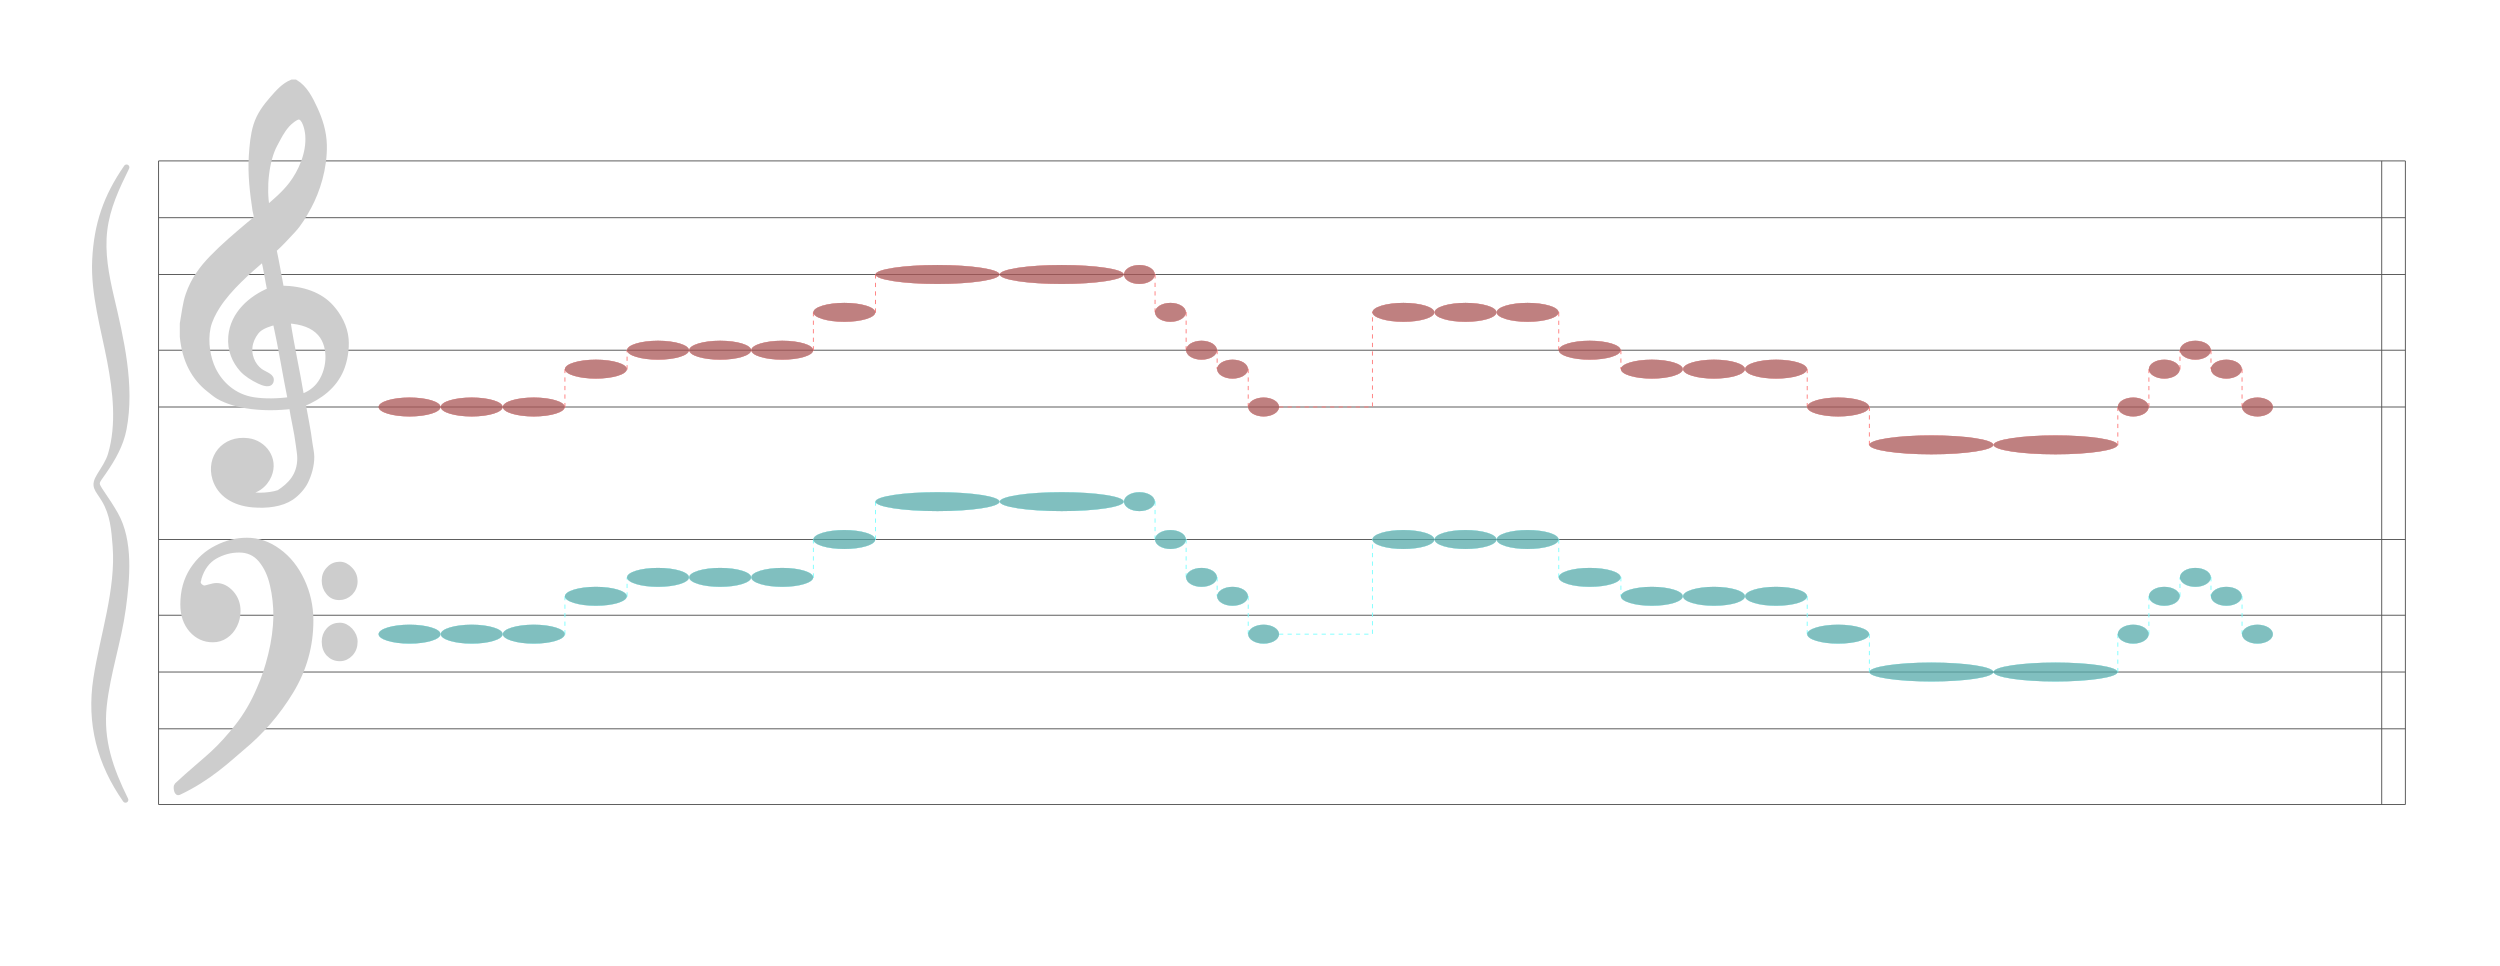
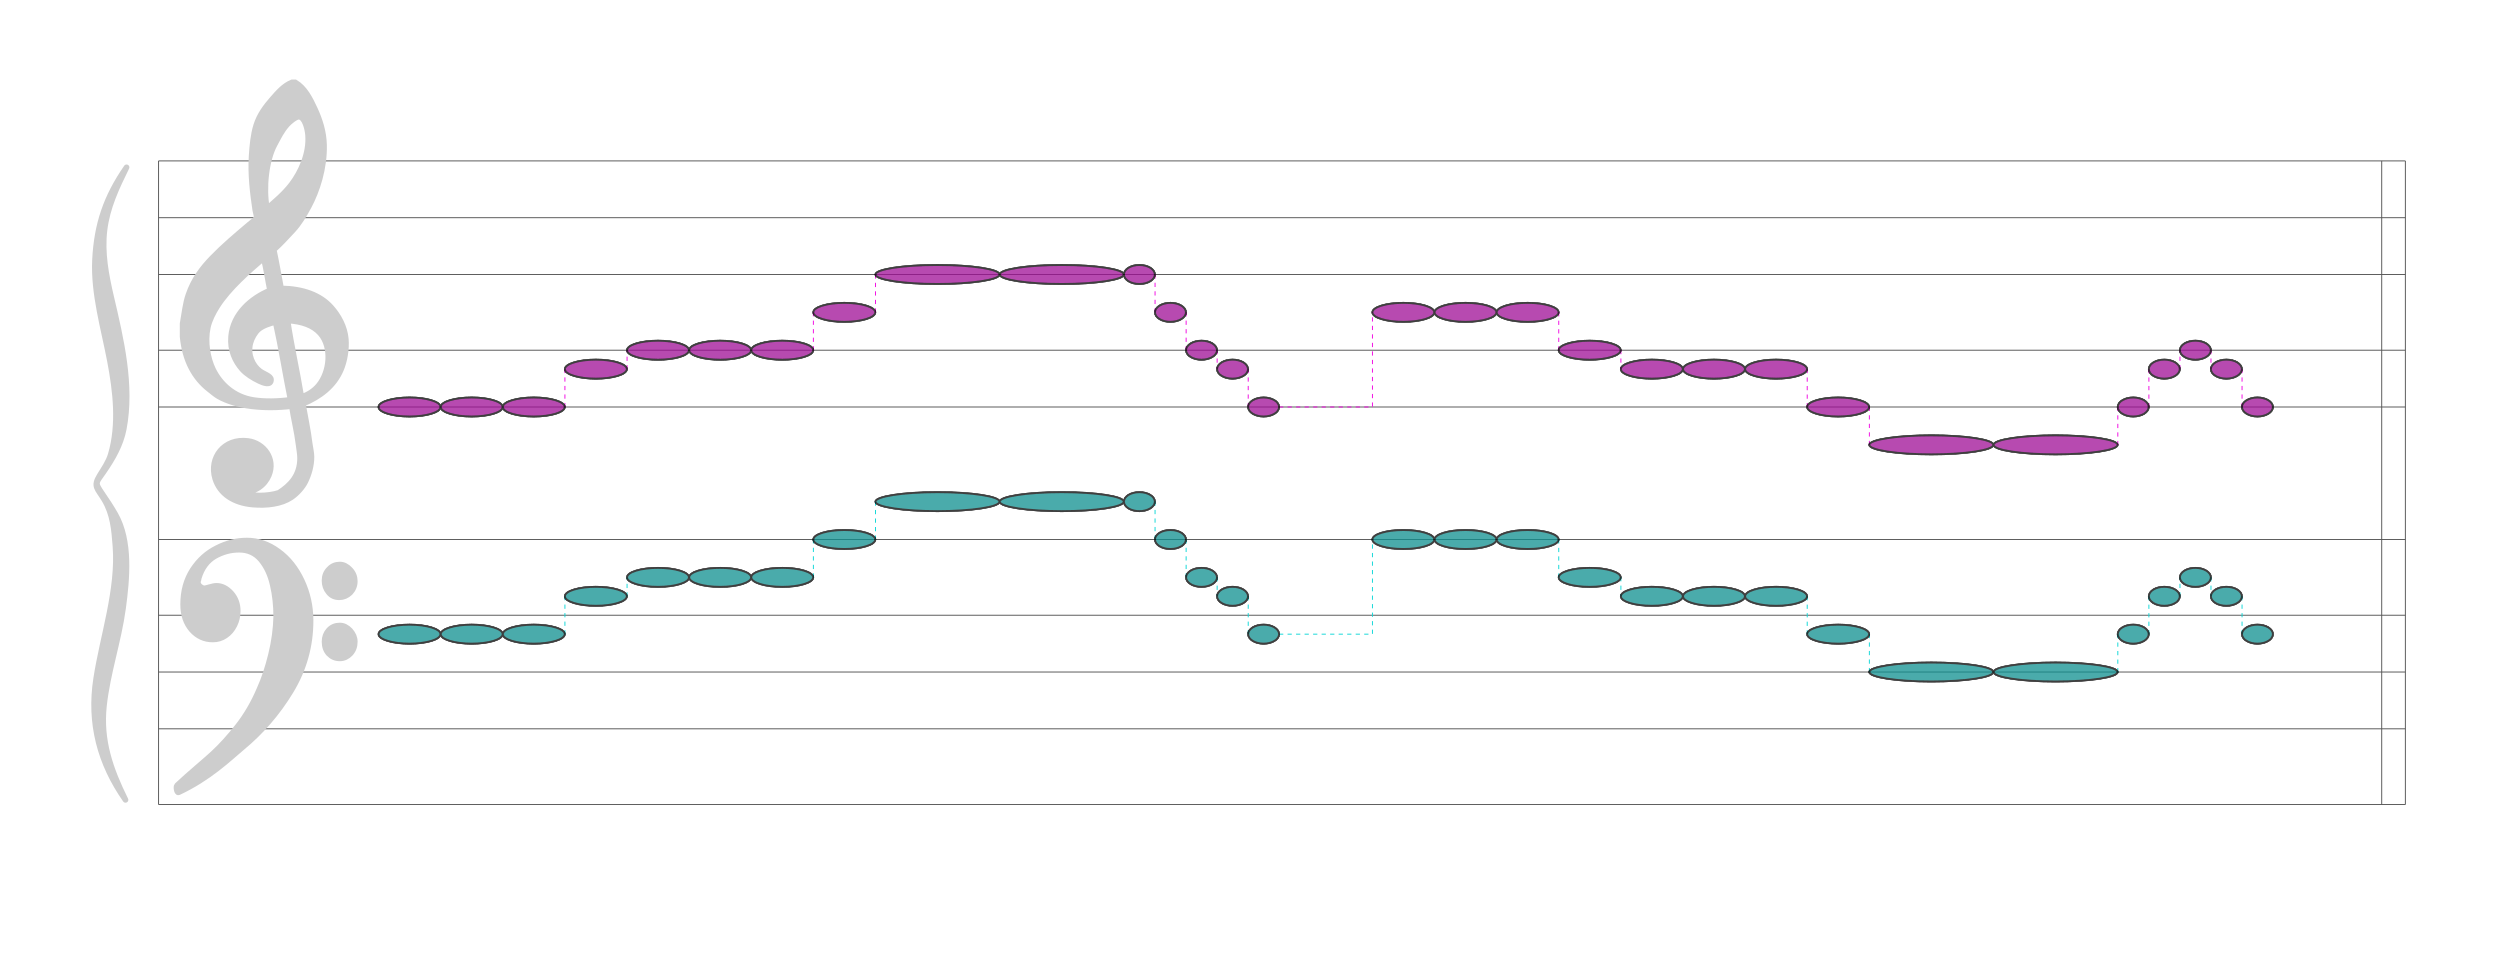
<svg xmlns="http://www.w3.org/2000/svg" version="1.1" viewPort="0 40 28.59 41" viewBox="-200 -50 1320.64 510" width="1320.64" height="510">
  <filter id="constantOpacity">
    <feComponentTransfer>
      <feFuncA type="table" tableValues="0 .5 .5" />
    </feComponentTransfer>
  </filter>
  <g transform="scale(35, -10) translate(0, -81)">
    <g class="staff-lines" stroke-width="0.5" stroke="#555555">
      <path vector-effect="non-scaling-stroke" d="M-3.321 64.5 L30.59 64.5" />
      <path vector-effect="non-scaling-stroke" d="M-3.321 67.5 L30.59 67.5" />
      <path vector-effect="non-scaling-stroke" d="M-3.321 71.5 L30.59 71.5" />
      <path vector-effect="non-scaling-stroke" d="M-3.321 74.5 L30.59 74.5" />
      <path vector-effect="non-scaling-stroke" d="M-3.321 77.5 L30.59 77.5" />
      <path vector-effect="non-scaling-stroke" d="M-3.321 43.5 L30.59 43.5" />
      <path vector-effect="non-scaling-stroke" d="M-3.321 47.5 L30.59 47.5" />
      <path vector-effect="non-scaling-stroke" d="M-3.321 50.5 L30.59 50.5" />
      <path vector-effect="non-scaling-stroke" d="M-3.321 53.5 L30.59 53.5" />
      <path vector-effect="non-scaling-stroke" d="M-3.321 57.5 L30.59 57.5" />
      <path vector-effect="non-scaling-stroke" d="M30.233,43.5 L30.233,77.5" />
      <path vector-effect="non-scaling-stroke" d="M30.59,43.5 L30.59,77.5" />
      <path vector-effect="non-scaling-stroke" d="M-3.321,43.5 L-3.321,77.5 z" />
    </g>
    <g transform="scale(0.714286, 1)">
      <g vector-effect="non-scaling-stroke" class="treble-clef" stroke="#cdcdcd" stroke-width="3" fill="#cdcdcd" transform="translate(-17.25, 5.15) scale(0.06, 0.07)">
        <path vector-effect="non-scaling-stroke" d="M250.026,1080.111c-2.375-5.813-4.501-12.037-5.616-19.656c-1.07-7.32-1.387-15.609-1.62-23.113    c-0.426-13.713,0.409-28.548,1.296-41.038c0.132-1.861,0.517-3.882,0.432-5.183c-0.118-1.794-1.622-3.834-2.484-5.401    c-4.551-8.266-9.023-16.291-13.176-25.488c-3.56-7.883-6.46-16.235-8.316-27.648c-1.087-6.682-1.406-14.26-2.053-21.816   c0-3.313,0-6.623,0-9.936c0.817-17.854,4.099-30.916,9.396-39.743c1.084-1.808,2.228-3.951,3.24-5.186    c6.218-7.579,16.081-9.873,25.812-7.343c0.598-8.887,1.858-19.53,2.376-28.944c0.193-3.49,0.54-7.194,0.54-10.368    c-0.003-13.193-3.44-20.603-7.452-26.135c-3.645-2.613-9.925-3.099-13.176,0.43c4.904-0.174,8.174,5.425,9.612,12.744    c2.427,12.351-1.738,24.386-7.344,25.918c-8.458,2.316-13.738-12.691-11.556-28.295c1.622-11.598,6.603-18.42,13.176-19.655    c5.073-0.956,10.149,0.426,13.608,5.399c1.988,2.858,4.009,7.685,4.968,11.879c1.246,5.448,2.18,12.212,2.16,18.792    c-0.01,3.246-0.453,6.761-0.648,10.152c-0.614,10.689-1.579,19.729-2.376,29.812c6.095,5.437,10.941,13.432,13.392,25.704    c1.302,6.52,2.035,15.517,1.727,23.111c-0.375,9.302-2.565,17.712-5.183,23.975c-3.863,9.248-9.852,13.985-17.604,14.257    c-0.849,9.749-1.633,19.633-2.593,29.159c2.376,4.619,4.55,9.643,6.805,14.906c2.185,5.095,3.892,11.286,5.508,17.712    c2.98,11.855,5.576,29.004,5.4,46.44c-0.102,10.157-1.538,19.319-3.24,27.215c-1.691,7.847-3.557,15.81-6.912,20.089    c-0.36,0-0.72,0-1.08,0C254.113,1090.306,252.068,1085.104,250.026,1080.111z M248.19,997.6    c-1.362,15.429-0.295,36.475,2.7,48.384c1.367,5.441,2.426,10.329,4.428,15.122c0.854,2.04,3.006,5.909,4.104,5.83    c2.104-0.153,3.064-9.245,3.24-13.824c0.542-14.092-2.623-28.387-5.832-37.366C254.247,1008.515,250.911,1002.572,248.19,997.6z     M249.27,935.823c-6.565-5.809-13.02-17.569-13.716-34.776c-0.425-10.517,1.463-18.693,3.888-24.624    c1.422-3.478,3.789-6.692,6.156-9.072c1.287-1.293,4.09-3.666,3.996,1.296c-0.048,2.584-2.504,4.06-3.888,6.263    c-2.557,4.079-4.489,12.399-3.348,21.385c0.481,3.784,1.636,7.983,2.808,10.153c1.458,2.697,3.725,4.34,6.048,5.615    c1.987-19.137,3.451-39.323,5.292-58.753c-4.493-1.347-9.224-1.49-13.068-0.213c-6.922,2.298-11.753,12.045-14.256,23.111    c-1.838,8.128-2.944,20.546-1.837,31.752c0.529,5.353,1.939,11.271,3.348,15.984c4.113,13.751,11.055,26.606,16.308,36.289    C247.971,952.523,248.466,943.862,249.27,935.823z M260.286,855.473c-1.479,19.361-3.545,38.701-4.86,57.671    c5.07-0.638,9.023-3.541,11.556-9.718c4.25-10.369,3.378-29.217-0.648-39.53C264.924,860.283,262.694,856.868,260.286,855.473z" />
      </g>
      <g class="bass-clef" fill="#cdcdcd" stroke="#cdcdcd" transform="scale(1.02, 1) translate(-0.25, 0.25)" stroke-width="3">
        <g transform="matrix(0.1835537,0,0,0.1830159,-98.29797,-1128.841)">
          <path vector-effect="non-scaling-stroke" d="M514.308,6407.837c3.419,4.086,5.655,9.64,7.124,12.803     c2.204,4.648,4.046,10.097,5.538,16.384c1.492,6.287,2.238,13.068,2.238,20.385c0,4.115-0.338,7.925-0.991,11.507     c-0.653,3.543-1.527,6.4-2.647,8.459c-1.108,2.095-2.297,3.125-3.545,3.125c-1.142,0-2.262-0.687-3.369-2.135     c-1.119-1.41-2.029-3.505-2.752-6.325c-0.711-2.819-1.073-6.135-1.073-9.982c0-3.011,0.326-5.411,0.968-7.317     c0.653-1.867,1.446-2.78,2.379-2.78c0.513,0,0.991,0.342,1.422,1.104c0.431,0.724,0.769,1.753,1.014,3.011     c0.245,1.257,0.373,2.628,0.373,4.077c0,2.019-0.245,3.733-0.735,5.144c-0.501,1.41-1.049,2.132-1.667,2.132     c-0.21,0-0.466-0.152-0.781-0.38c-0.303-0.229-0.501-0.342-0.571-0.342c-0.14,0-0.292,0.152-0.466,0.495     c-0.175,0.342-0.268,0.799-0.292,1.41c0.07,0.495,0.117,0.838,0.117,1.104c0.338,2.896,0.944,4.953,1.796,6.249     c0.863,1.258,1.784,1.905,2.763,1.905c1.014,0,1.83-0.953,2.46-2.858c0.63-1.943,1.073-4.344,1.329-7.277     c0.268-2.896,0.396-5.981,0.396-9.22c-0.035-3.468-0.221-7.125-0.583-10.897c-0.361-3.81-0.804-7.163-1.317-10.059     c-0.653-3.925-1.458-7.468-2.414-10.593c-0.956-3.124-1.889-5.752-2.775-7.849c-0.886-2.133-2.731-5.973-4.104-9.297     C514,6409.468,514.126,6407.62,514.308,6407.837z" />
          <path vector-effect="non-scaling-stroke" d="M531.259,6465.557c0.313-0.979,0.705-1.415,1.189-1.415     c0.457,0,0.862,0.436,1.228,1.306c0.339,0.908,0.522,2.032,0.522,3.339c0,1.233-0.17,2.358-0.522,3.302     c-0.353,0.979-0.745,1.488-1.163,1.488c-0.483,0-0.888-0.436-1.215-1.343c-0.34-0.871-0.509-1.958-0.509-3.266     C530.789,6467.626,530.945,6466.5,531.259,6465.557z" />
          <path vector-effect="non-scaling-stroke" d="M531.272,6447.847c0.327-0.871,0.732-1.342,1.241-1.342     c0.457,0,0.849,0.471,1.189,1.378c0.327,0.908,0.497,2.033,0.497,3.447c0,1.162-0.183,2.214-0.522,3.193     c-0.366,0.98-0.745,1.452-1.163,1.452c-0.509,0-0.914-0.436-1.241-1.343c-0.313-0.87-0.483-1.996-0.483-3.301     C530.789,6449.879,530.958,6448.717,531.272,6447.847z" />
        </g>
      </g>
    </g>
    <g transform="scale(0.714286, 1)">
      <g class="brace" transform="rotate(0.2) translate(30.5,-324) scale(1,-1) scale(.0175)">
        <path vector-effect="non-scaling-stroke" stroke="#cdcdcd" fill="#cdcdcd" stroke-width="3" stroke-linejoin="round" d="M-2031.812-22924.453    c-24.919,88.91-36.494,171.418-39.024,279.09c-2.379,101.156,9.877,207.264,16.991,305.533    c6.605,91.162,10.955,191.51-0.048,282.248c-2.757,22.732-8.614,43.227-13.597,63.254c-8.261,33.207-2.886,38.68,5.136,72.111    c10.485,43.689,11.808,90.887,13.172,140.795c3.604,132-16.215,270.613-24.675,400.074    c-8.818,134.883,3.651,255.861,34.113,366.164c-17.906-92.289-29.886-179.082-25.068-283.635    c4.572-99.275,18.379-195.207,24.078-294.23c5.11-88.826,9.914-203.154-8.344-284.342c-4.91-21.82-10.217-42.227-15.835-62.98    c-9.146-33.812-7.235-31.322,2.353-65.664c11.021-39.504,20.774-80.965,24.589-128.662c10.5-131.361-2.347-271.072-13.816-398.416    c-5.957-66.148-10.878-134.006-7.34-202.238C-2055.575-22803.877-2044.086-22863.117-2031.812-22924.453L-2031.812-22924.453z" />
      </g>
    </g>
-     <g style="stroke-width:1; stroke:none;">
-       <g class="note-lines track-2" fill="none" stroke="hsl(180, 100%, 75%)" stroke-dasharray="2.25" vector-effect="non-scaling-stroke" stroke-width="0.5">
+     <g style="stroke-width:1; stroke:black;">
+       <g class="note-lines track-2" fill="none" stroke="hsl(180, 87%, 45%)" stroke-dasharray="2.25" vector-effect="non-scaling-stroke" stroke-width="0.5">
        <path vector-effect="non-scaling-stroke" d=" M0.934 52.5 L0.938 52.5 L0.938 52.5" />
        <path vector-effect="non-scaling-stroke" d=" M1.871 52.5 L1.875 52.5 L1.875 52.5" />
        <path vector-effect="non-scaling-stroke" d=" M2.809 52.5 L2.812 52.5 L2.812 54.5" />
        <path vector-effect="non-scaling-stroke" d=" M3.746 54.5 L3.75 54.5 L3.75 55.5" />
        <path vector-effect="non-scaling-stroke" d=" M4.684 55.5 L4.688 55.5 L4.688 55.5" />
        <path vector-effect="non-scaling-stroke" d=" M5.621 55.5 L5.625 55.5 L5.625 55.5" />
        <path vector-effect="non-scaling-stroke" d=" M6.559 55.5 L6.562 55.5 L6.562 57.5" />
        <path vector-effect="non-scaling-stroke" d=" M7.496 57.5 L7.5 57.5 L7.5 59.5" />
        <path vector-effect="non-scaling-stroke" d=" M9.371 59.5 L9.375 59.5 L9.375 59.5" />
        <path vector-effect="non-scaling-stroke" d=" M11.246 59.5 L11.25 59.5 L11.25 59.5" />
        <path vector-effect="non-scaling-stroke" d=" M11.715 59.5 L11.719 59.5 L11.719 57.5" />
        <path vector-effect="non-scaling-stroke" d=" M12.184 57.5 L12.188 57.5 L12.188 55.5" />
        <path vector-effect="non-scaling-stroke" d=" M12.652 55.5 L12.656 55.5 L12.656 54.5" />
        <path vector-effect="non-scaling-stroke" d=" M13.121 54.5 L13.125 54.5 L13.125 52.5" />
        <path vector-effect="non-scaling-stroke" d=" M13.59 52.5 L15 52.5 L15 57.5" />
        <path vector-effect="non-scaling-stroke" d=" M15.934 57.5 L15.938 57.5 L15.938 57.5" />
        <path vector-effect="non-scaling-stroke" d=" M16.871 57.5 L16.875 57.5 L16.875 57.5" />
        <path vector-effect="non-scaling-stroke" d=" M17.809 57.5 L17.812 57.5 L17.812 55.5" />
        <path vector-effect="non-scaling-stroke" d=" M18.746 55.5 L18.75 55.5 L18.75 54.5" />
        <path vector-effect="non-scaling-stroke" d=" M19.684 54.5 L19.688 54.5 L19.688 54.5" />
        <path vector-effect="non-scaling-stroke" d=" M20.621 54.5 L20.625 54.5 L20.625 54.5" />
        <path vector-effect="non-scaling-stroke" d=" M21.559 54.5 L21.562 54.5 L21.562 52.5" />
        <path vector-effect="non-scaling-stroke" d=" M22.496 52.5 L22.5 52.5 L22.5 50.5" />
        <path vector-effect="non-scaling-stroke" d=" M24.371 50.5 L24.375 50.5 L24.375 50.5" />
        <path vector-effect="non-scaling-stroke" d=" M26.246 50.5 L26.25 50.5 L26.25 52.5" />
        <path vector-effect="non-scaling-stroke" d=" M26.715 52.5 L26.719 52.5 L26.719 54.5" />
        <path vector-effect="non-scaling-stroke" d=" M27.184 54.5 L27.188 54.5 L27.188 55.5" />
        <path vector-effect="non-scaling-stroke" d=" M27.652 55.5 L27.656 55.5 L27.656 54.5" />
        <path vector-effect="non-scaling-stroke" d=" M28.121 54.5 L28.125 54.5 L28.125 52.5" />
      </g>
-       <g class="note-lines track-1" fill="none" stroke="hsl(0, 100%, 75%)" stroke-dasharray="2.25" vector-effect="non-scaling-stroke" stroke-width="0.5">
+       <g class="note-lines track-1" fill="none" stroke="hsl(304, 93%, 49%)" stroke-dasharray="2.25" vector-effect="non-scaling-stroke" stroke-width="0.5">
        <path vector-effect="non-scaling-stroke" d=" M0.934 64.5 L0.938 64.5 L0.938 64.5" />
        <path vector-effect="non-scaling-stroke" d=" M1.871 64.5 L1.875 64.5 L1.875 64.5" />
        <path vector-effect="non-scaling-stroke" d=" M2.809 64.5 L2.812 64.5 L2.812 66.5" />
        <path vector-effect="non-scaling-stroke" d=" M3.746 66.5 L3.75 66.5 L3.75 67.5" />
        <path vector-effect="non-scaling-stroke" d=" M4.684 67.5 L4.688 67.5 L4.688 67.5" />
        <path vector-effect="non-scaling-stroke" d=" M5.621 67.5 L5.625 67.5 L5.625 67.5" />
        <path vector-effect="non-scaling-stroke" d=" M6.559 67.5 L6.562 67.5 L6.562 69.5" />
        <path vector-effect="non-scaling-stroke" d=" M7.496 69.5 L7.5 69.5 L7.5 71.5" />
        <path vector-effect="non-scaling-stroke" d=" M9.371 71.5 L9.375 71.5 L9.375 71.5" />
        <path vector-effect="non-scaling-stroke" d=" M11.246 71.5 L11.25 71.5 L11.25 71.5" />
        <path vector-effect="non-scaling-stroke" d=" M11.715 71.5 L11.719 71.5 L11.719 69.5" />
        <path vector-effect="non-scaling-stroke" d=" M12.184 69.5 L12.188 69.5 L12.188 67.5" />
        <path vector-effect="non-scaling-stroke" d=" M12.652 67.5 L12.656 67.5 L12.656 66.5" />
        <path vector-effect="non-scaling-stroke" d=" M13.121 66.5 L13.125 66.5 L13.125 64.5" />
        <path vector-effect="non-scaling-stroke" d=" M13.59 64.5 L15 64.5 L15 69.5" />
        <path vector-effect="non-scaling-stroke" d=" M15.934 69.5 L15.938 69.5 L15.938 69.5" />
        <path vector-effect="non-scaling-stroke" d=" M16.871 69.5 L16.875 69.5 L16.875 69.5" />
        <path vector-effect="non-scaling-stroke" d=" M17.809 69.5 L17.812 69.5 L17.812 67.5" />
        <path vector-effect="non-scaling-stroke" d=" M18.746 67.5 L18.75 67.5 L18.75 66.5" />
        <path vector-effect="non-scaling-stroke" d=" M19.684 66.5 L19.688 66.5 L19.688 66.5" />
        <path vector-effect="non-scaling-stroke" d=" M20.621 66.5 L20.625 66.5 L20.625 66.5" />
        <path vector-effect="non-scaling-stroke" d=" M21.559 66.5 L21.562 66.5 L21.562 64.5" />
        <path vector-effect="non-scaling-stroke" d=" M22.496 64.5 L22.5 64.5 L22.5 62.5" />
        <path vector-effect="non-scaling-stroke" d=" M24.371 62.5 L24.375 62.5 L24.375 62.5" />
        <path vector-effect="non-scaling-stroke" d=" M26.246 62.5 L26.25 62.5 L26.25 64.5" />
        <path vector-effect="non-scaling-stroke" d=" M26.715 64.5 L26.719 64.5 L26.719 66.5" />
        <path vector-effect="non-scaling-stroke" d=" M27.184 66.5 L27.188 66.5 L27.188 67.5" />
        <path vector-effect="non-scaling-stroke" d=" M27.652 67.5 L27.656 67.5 L27.656 66.5" />
        <path vector-effect="non-scaling-stroke" d=" M28.121 66.5 L28.125 66.5 L28.125 64.5" />
      </g>
      <g opacity="0.5" class="note-backdrops track-2" style="fill:black;">
        <g class="note key-52 ont-0d000 offt-0d934">
          <rect vector-effect="non-scaling-stroke" rx="1" ry="1" x="0" y="52" width="0.934" height="1" />
        </g>
        <g class="note key-52 ont-0d938 offt-1d871">
          <rect vector-effect="non-scaling-stroke" rx="1" ry="1" x="0.938" y="52" width="0.934" height="1" />
        </g>
        <g class="note key-52 ont-1d875 offt-2d809">
          <rect vector-effect="non-scaling-stroke" rx="1" ry="1" x="1.875" y="52" width="0.934" height="1" />
        </g>
        <g class="note key-54 ont-2d813 offt-3d746">
          <rect vector-effect="non-scaling-stroke" rx="1" ry="1" x="2.812" y="54" width="0.934" height="1" />
        </g>
        <g class="note key-55 ont-3d750 offt-4d684">
          <rect vector-effect="non-scaling-stroke" rx="1" ry="1" x="3.75" y="55" width="0.934" height="1" />
        </g>
        <g class="note key-55 ont-4d688 offt-5d621">
          <rect vector-effect="non-scaling-stroke" rx="1" ry="1" x="4.688" y="55" width="0.934" height="1" />
        </g>
        <g class="note key-55 ont-5d625 offt-6d559">
          <rect vector-effect="non-scaling-stroke" rx="1" ry="1" x="5.625" y="55" width="0.934" height="1" />
        </g>
        <g class="note key-57 ont-6d563 offt-7d496">
          <rect vector-effect="non-scaling-stroke" rx="1" ry="1" x="6.562" y="57" width="0.934" height="1" />
        </g>
        <g class="note key-59 ont-7d500 offt-9d371 maxima">
          <rect vector-effect="non-scaling-stroke" rx="1" ry="1" x="7.5" y="59" width="1.871" height="1" />
        </g>
        <g class="note key-59 ont-9d375 offt-11d246 maxima">
          <rect vector-effect="non-scaling-stroke" rx="1" ry="1" x="9.375" y="59" width="1.871" height="1" />
        </g>
        <g class="note key-59 ont-11d250 offt-11d715 maxima">
          <rect vector-effect="non-scaling-stroke" rx="1" ry="1" x="11.25" y="59" width="0.465" height="1" />
        </g>
        <g class="note key-57 ont-11d719 offt-12d184">
          <rect vector-effect="non-scaling-stroke" rx="1" ry="1" x="11.719" y="57" width="0.465" height="1" />
        </g>
        <g class="note key-55 ont-12d188 offt-12d652">
          <rect vector-effect="non-scaling-stroke" rx="1" ry="1" x="12.188" y="55" width="0.465" height="1" />
        </g>
        <g class="note key-54 ont-12d656 offt-13d121">
          <rect vector-effect="non-scaling-stroke" rx="1" ry="1" x="12.656" y="54" width="0.465" height="1" />
        </g>
        <g class="note key-52 ont-13d125 offt-13d590">
          <rect vector-effect="non-scaling-stroke" rx="1" ry="1" x="13.125" y="52" width="0.465" height="1" />
        </g>
        <g class="note key-57 ont-15d000 offt-15d934">
          <rect vector-effect="non-scaling-stroke" rx="1" ry="1" x="15" y="57" width="0.934" height="1" />
        </g>
        <g class="note key-57 ont-15d938 offt-16d871">
          <rect vector-effect="non-scaling-stroke" rx="1" ry="1" x="15.938" y="57" width="0.934" height="1" />
        </g>
        <g class="note key-57 ont-16d875 offt-17d809">
          <rect vector-effect="non-scaling-stroke" rx="1" ry="1" x="16.875" y="57" width="0.934" height="1" />
        </g>
        <g class="note key-55 ont-17d813 offt-18d746">
          <rect vector-effect="non-scaling-stroke" rx="1" ry="1" x="17.812" y="55" width="0.934" height="1" />
        </g>
        <g class="note key-54 ont-18d750 offt-19d684">
          <rect vector-effect="non-scaling-stroke" rx="1" ry="1" x="18.75" y="54" width="0.934" height="1" />
        </g>
        <g class="note key-54 ont-19d688 offt-20d621">
          <rect vector-effect="non-scaling-stroke" rx="1" ry="1" x="19.688" y="54" width="0.934" height="1" />
        </g>
        <g class="note key-54 ont-20d625 offt-21d559">
          <rect vector-effect="non-scaling-stroke" rx="1" ry="1" x="20.625" y="54" width="0.934" height="1" />
        </g>
        <g class="note key-52 ont-21d563 offt-22d496">
          <rect vector-effect="non-scaling-stroke" rx="1" ry="1" x="21.562" y="52" width="0.934" height="1" />
        </g>
        <g class="note key-50 ont-22d500 offt-24d371 minima">
          <rect vector-effect="non-scaling-stroke" rx="1" ry="1" x="22.5" y="50" width="1.871" height="1" />
        </g>
        <g class="note key-50 ont-24d375 offt-26d246 minima">
          <rect vector-effect="non-scaling-stroke" rx="1" ry="1" x="24.375" y="50" width="1.871" height="1" />
        </g>
        <g class="note key-52 ont-26d250 offt-26d715">
          <rect vector-effect="non-scaling-stroke" rx="1" ry="1" x="26.25" y="52" width="0.465" height="1" />
        </g>
        <g class="note key-54 ont-26d719 offt-27d184">
          <rect vector-effect="non-scaling-stroke" rx="1" ry="1" x="26.719" y="54" width="0.465" height="1" />
        </g>
        <g class="note key-55 ont-27d188 offt-27d652">
          <rect vector-effect="non-scaling-stroke" rx="1" ry="1" x="27.188" y="55" width="0.465" height="1" />
        </g>
        <g class="note key-54 ont-27d656 offt-28d121">
          <rect vector-effect="non-scaling-stroke" rx="1" ry="1" x="27.656" y="54" width="0.465" height="1" />
        </g>
        <g class="note key-52 ont-28d125 offt-28d590">
          <rect vector-effect="non-scaling-stroke" rx="1" ry="1" x="28.125" y="52" width="0.465" height="1" />
        </g>
      </g>
      <g opacity="0.5" class="note-backdrops track-1" style="fill:black;">
        <g class="note key-64 ont-0d000 offt-0d934">
          <rect vector-effect="non-scaling-stroke" rx="1" ry="1" x="0" y="64" width="0.934" height="1" />
        </g>
        <g class="note key-64 ont-0d938 offt-1d871">
          <rect vector-effect="non-scaling-stroke" rx="1" ry="1" x="0.938" y="64" width="0.934" height="1" />
        </g>
        <g class="note key-64 ont-1d875 offt-2d809">
          <rect vector-effect="non-scaling-stroke" rx="1" ry="1" x="1.875" y="64" width="0.934" height="1" />
        </g>
        <g class="note key-66 ont-2d813 offt-3d746">
          <rect vector-effect="non-scaling-stroke" rx="1" ry="1" x="2.812" y="66" width="0.934" height="1" />
        </g>
        <g class="note key-67 ont-3d750 offt-4d684">
          <rect vector-effect="non-scaling-stroke" rx="1" ry="1" x="3.75" y="67" width="0.934" height="1" />
        </g>
        <g class="note key-67 ont-4d688 offt-5d621">
          <rect vector-effect="non-scaling-stroke" rx="1" ry="1" x="4.688" y="67" width="0.934" height="1" />
        </g>
        <g class="note key-67 ont-5d625 offt-6d559">
          <rect vector-effect="non-scaling-stroke" rx="1" ry="1" x="5.625" y="67" width="0.934" height="1" />
        </g>
        <g class="note key-69 ont-6d563 offt-7d496">
          <rect vector-effect="non-scaling-stroke" rx="1" ry="1" x="6.562" y="69" width="0.934" height="1" />
        </g>
        <g class="note key-71 ont-7d500 offt-9d371 maxima">
          <rect vector-effect="non-scaling-stroke" rx="1" ry="1" x="7.5" y="71" width="1.871" height="1" />
        </g>
        <g class="note key-71 ont-9d375 offt-11d246 maxima">
          <rect vector-effect="non-scaling-stroke" rx="1" ry="1" x="9.375" y="71" width="1.871" height="1" />
        </g>
        <g class="note key-71 ont-11d250 offt-11d715 maxima">
          <rect vector-effect="non-scaling-stroke" rx="1" ry="1" x="11.25" y="71" width="0.465" height="1" />
        </g>
        <g class="note key-69 ont-11d719 offt-12d184">
          <rect vector-effect="non-scaling-stroke" rx="1" ry="1" x="11.719" y="69" width="0.465" height="1" />
        </g>
        <g class="note key-67 ont-12d188 offt-12d652">
          <rect vector-effect="non-scaling-stroke" rx="1" ry="1" x="12.188" y="67" width="0.465" height="1" />
        </g>
        <g class="note key-66 ont-12d656 offt-13d121">
          <rect vector-effect="non-scaling-stroke" rx="1" ry="1" x="12.656" y="66" width="0.465" height="1" />
        </g>
        <g class="note key-64 ont-13d125 offt-13d590">
          <rect vector-effect="non-scaling-stroke" rx="1" ry="1" x="13.125" y="64" width="0.465" height="1" />
        </g>
        <g class="note key-69 ont-15d000 offt-15d934">
          <rect vector-effect="non-scaling-stroke" rx="1" ry="1" x="15" y="69" width="0.934" height="1" />
        </g>
        <g class="note key-69 ont-15d938 offt-16d871">
          <rect vector-effect="non-scaling-stroke" rx="1" ry="1" x="15.938" y="69" width="0.934" height="1" />
        </g>
        <g class="note key-69 ont-16d875 offt-17d809">
          <rect vector-effect="non-scaling-stroke" rx="1" ry="1" x="16.875" y="69" width="0.934" height="1" />
        </g>
        <g class="note key-67 ont-17d813 offt-18d746">
          <rect vector-effect="non-scaling-stroke" rx="1" ry="1" x="17.812" y="67" width="0.934" height="1" />
        </g>
        <g class="note key-66 ont-18d750 offt-19d684">
          <rect vector-effect="non-scaling-stroke" rx="1" ry="1" x="18.75" y="66" width="0.934" height="1" />
        </g>
        <g class="note key-66 ont-19d688 offt-20d621">
          <rect vector-effect="non-scaling-stroke" rx="1" ry="1" x="19.688" y="66" width="0.934" height="1" />
        </g>
        <g class="note key-66 ont-20d625 offt-21d559">
          <rect vector-effect="non-scaling-stroke" rx="1" ry="1" x="20.625" y="66" width="0.934" height="1" />
        </g>
        <g class="note key-64 ont-21d563 offt-22d496">
          <rect vector-effect="non-scaling-stroke" rx="1" ry="1" x="21.562" y="64" width="0.934" height="1" />
        </g>
        <g class="note key-62 ont-22d500 offt-24d371 minima">
          <rect vector-effect="non-scaling-stroke" rx="1" ry="1" x="22.5" y="62" width="1.871" height="1" />
        </g>
        <g class="note key-62 ont-24d375 offt-26d246 minima">
          <rect vector-effect="non-scaling-stroke" rx="1" ry="1" x="24.375" y="62" width="1.871" height="1" />
        </g>
        <g class="note key-64 ont-26d250 offt-26d715">
          <rect vector-effect="non-scaling-stroke" rx="1" ry="1" x="26.25" y="64" width="0.465" height="1" />
        </g>
        <g class="note key-66 ont-26d719 offt-27d184">
          <rect vector-effect="non-scaling-stroke" rx="1" ry="1" x="26.719" y="66" width="0.465" height="1" />
        </g>
        <g class="note key-67 ont-27d188 offt-27d652">
          <rect vector-effect="non-scaling-stroke" rx="1" ry="1" x="27.188" y="67" width="0.465" height="1" />
        </g>
        <g class="note key-66 ont-27d656 offt-28d121">
          <rect vector-effect="non-scaling-stroke" rx="1" ry="1" x="27.656" y="66" width="0.465" height="1" />
        </g>
        <g class="note key-64 ont-28d125 offt-28d590">
          <rect vector-effect="non-scaling-stroke" rx="1" ry="1" x="28.125" y="64" width="0.465" height="1" />
        </g>
      </g>
-       <g class="track-2" filter="url(#constantOpacity)" style="opacity:1; fill:hsl(180, 100%, 75%);">
+       <g class="track-2" filter="url(#constantOpacity)" style="opacity:1; fill:hsl(180, 87%, 45%);">
        <g class="note key-52 ont-0d000 offt-0d934">
          <rect vector-effect="non-scaling-stroke" rx="1" ry="1" x="0" y="52" width="0.934" height="1" />
        </g>
        <g class="note key-52 ont-0d938 offt-1d871">
          <rect vector-effect="non-scaling-stroke" rx="1" ry="1" x="0.938" y="52" width="0.934" height="1" />
        </g>
        <g class="note key-52 ont-1d875 offt-2d809">
          <rect vector-effect="non-scaling-stroke" rx="1" ry="1" x="1.875" y="52" width="0.934" height="1" />
        </g>
        <g class="note key-54 ont-2d813 offt-3d746">
          <rect vector-effect="non-scaling-stroke" rx="1" ry="1" x="2.812" y="54" width="0.934" height="1" />
        </g>
        <g class="note key-55 ont-3d750 offt-4d684">
          <rect vector-effect="non-scaling-stroke" rx="1" ry="1" x="3.75" y="55" width="0.934" height="1" />
        </g>
        <g class="note key-55 ont-4d688 offt-5d621">
          <rect vector-effect="non-scaling-stroke" rx="1" ry="1" x="4.688" y="55" width="0.934" height="1" />
        </g>
        <g class="note key-55 ont-5d625 offt-6d559">
          <rect vector-effect="non-scaling-stroke" rx="1" ry="1" x="5.625" y="55" width="0.934" height="1" />
        </g>
        <g class="note key-57 ont-6d563 offt-7d496">
          <rect vector-effect="non-scaling-stroke" rx="1" ry="1" x="6.562" y="57" width="0.934" height="1" />
        </g>
        <g class="note key-59 ont-7d500 offt-9d371 maxima">
          <rect vector-effect="non-scaling-stroke" rx="1" ry="1" x="7.5" y="59" width="1.871" height="1" />
        </g>
        <g class="note key-59 ont-9d375 offt-11d246 maxima">
          <rect vector-effect="non-scaling-stroke" rx="1" ry="1" x="9.375" y="59" width="1.871" height="1" />
        </g>
        <g class="note key-59 ont-11d250 offt-11d715 maxima">
          <rect vector-effect="non-scaling-stroke" rx="1" ry="1" x="11.25" y="59" width="0.465" height="1" />
        </g>
        <g class="note key-57 ont-11d719 offt-12d184">
          <rect vector-effect="non-scaling-stroke" rx="1" ry="1" x="11.719" y="57" width="0.465" height="1" />
        </g>
        <g class="note key-55 ont-12d188 offt-12d652">
          <rect vector-effect="non-scaling-stroke" rx="1" ry="1" x="12.188" y="55" width="0.465" height="1" />
        </g>
        <g class="note key-54 ont-12d656 offt-13d121">
          <rect vector-effect="non-scaling-stroke" rx="1" ry="1" x="12.656" y="54" width="0.465" height="1" />
        </g>
        <g class="note key-52 ont-13d125 offt-13d590">
          <rect vector-effect="non-scaling-stroke" rx="1" ry="1" x="13.125" y="52" width="0.465" height="1" />
        </g>
        <g class="note key-57 ont-15d000 offt-15d934">
          <rect vector-effect="non-scaling-stroke" rx="1" ry="1" x="15" y="57" width="0.934" height="1" />
        </g>
        <g class="note key-57 ont-15d938 offt-16d871">
          <rect vector-effect="non-scaling-stroke" rx="1" ry="1" x="15.938" y="57" width="0.934" height="1" />
        </g>
        <g class="note key-57 ont-16d875 offt-17d809">
          <rect vector-effect="non-scaling-stroke" rx="1" ry="1" x="16.875" y="57" width="0.934" height="1" />
        </g>
        <g class="note key-55 ont-17d813 offt-18d746">
          <rect vector-effect="non-scaling-stroke" rx="1" ry="1" x="17.812" y="55" width="0.934" height="1" />
        </g>
        <g class="note key-54 ont-18d750 offt-19d684">
          <rect vector-effect="non-scaling-stroke" rx="1" ry="1" x="18.75" y="54" width="0.934" height="1" />
        </g>
        <g class="note key-54 ont-19d688 offt-20d621">
          <rect vector-effect="non-scaling-stroke" rx="1" ry="1" x="19.688" y="54" width="0.934" height="1" />
        </g>
        <g class="note key-54 ont-20d625 offt-21d559">
          <rect vector-effect="non-scaling-stroke" rx="1" ry="1" x="20.625" y="54" width="0.934" height="1" />
        </g>
        <g class="note key-52 ont-21d563 offt-22d496">
          <rect vector-effect="non-scaling-stroke" rx="1" ry="1" x="21.562" y="52" width="0.934" height="1" />
        </g>
        <g class="note key-50 ont-22d500 offt-24d371 minima">
          <rect vector-effect="non-scaling-stroke" rx="1" ry="1" x="22.5" y="50" width="1.871" height="1" />
        </g>
        <g class="note key-50 ont-24d375 offt-26d246 minima">
          <rect vector-effect="non-scaling-stroke" rx="1" ry="1" x="24.375" y="50" width="1.871" height="1" />
        </g>
        <g class="note key-52 ont-26d250 offt-26d715">
          <rect vector-effect="non-scaling-stroke" rx="1" ry="1" x="26.25" y="52" width="0.465" height="1" />
        </g>
        <g class="note key-54 ont-26d719 offt-27d184">
          <rect vector-effect="non-scaling-stroke" rx="1" ry="1" x="26.719" y="54" width="0.465" height="1" />
        </g>
        <g class="note key-55 ont-27d188 offt-27d652">
          <rect vector-effect="non-scaling-stroke" rx="1" ry="1" x="27.188" y="55" width="0.465" height="1" />
        </g>
        <g class="note key-54 ont-27d656 offt-28d121">
          <rect vector-effect="non-scaling-stroke" rx="1" ry="1" x="27.656" y="54" width="0.465" height="1" />
        </g>
        <g class="note key-52 ont-28d125 offt-28d590">
          <rect vector-effect="non-scaling-stroke" rx="1" ry="1" x="28.125" y="52" width="0.465" height="1" />
        </g>
      </g>
-       <g class="track-1" filter="url(#constantOpacity)" style="opacity:1; fill:hsl(0, 100%, 75%);">
+       <g class="track-1" filter="url(#constantOpacity)" style="opacity:1; fill:hsl(304, 93%, 49%);">
        <g class="note key-64 ont-0d000 offt-0d934">
          <rect vector-effect="non-scaling-stroke" rx="1" ry="1" x="0" y="64" width="0.934" height="1" />
        </g>
        <g class="note key-64 ont-0d938 offt-1d871">
          <rect vector-effect="non-scaling-stroke" rx="1" ry="1" x="0.938" y="64" width="0.934" height="1" />
        </g>
        <g class="note key-64 ont-1d875 offt-2d809">
          <rect vector-effect="non-scaling-stroke" rx="1" ry="1" x="1.875" y="64" width="0.934" height="1" />
        </g>
        <g class="note key-66 ont-2d813 offt-3d746">
          <rect vector-effect="non-scaling-stroke" rx="1" ry="1" x="2.812" y="66" width="0.934" height="1" />
        </g>
        <g class="note key-67 ont-3d750 offt-4d684">
          <rect vector-effect="non-scaling-stroke" rx="1" ry="1" x="3.75" y="67" width="0.934" height="1" />
        </g>
        <g class="note key-67 ont-4d688 offt-5d621">
          <rect vector-effect="non-scaling-stroke" rx="1" ry="1" x="4.688" y="67" width="0.934" height="1" />
        </g>
        <g class="note key-67 ont-5d625 offt-6d559">
          <rect vector-effect="non-scaling-stroke" rx="1" ry="1" x="5.625" y="67" width="0.934" height="1" />
        </g>
        <g class="note key-69 ont-6d563 offt-7d496">
          <rect vector-effect="non-scaling-stroke" rx="1" ry="1" x="6.562" y="69" width="0.934" height="1" />
        </g>
        <g class="note key-71 ont-7d500 offt-9d371 maxima">
          <rect vector-effect="non-scaling-stroke" rx="1" ry="1" x="7.5" y="71" width="1.871" height="1" />
        </g>
        <g class="note key-71 ont-9d375 offt-11d246 maxima">
          <rect vector-effect="non-scaling-stroke" rx="1" ry="1" x="9.375" y="71" width="1.871" height="1" />
        </g>
        <g class="note key-71 ont-11d250 offt-11d715 maxima">
          <rect vector-effect="non-scaling-stroke" rx="1" ry="1" x="11.25" y="71" width="0.465" height="1" />
        </g>
        <g class="note key-69 ont-11d719 offt-12d184">
          <rect vector-effect="non-scaling-stroke" rx="1" ry="1" x="11.719" y="69" width="0.465" height="1" />
        </g>
        <g class="note key-67 ont-12d188 offt-12d652">
          <rect vector-effect="non-scaling-stroke" rx="1" ry="1" x="12.188" y="67" width="0.465" height="1" />
        </g>
        <g class="note key-66 ont-12d656 offt-13d121">
          <rect vector-effect="non-scaling-stroke" rx="1" ry="1" x="12.656" y="66" width="0.465" height="1" />
        </g>
        <g class="note key-64 ont-13d125 offt-13d590">
          <rect vector-effect="non-scaling-stroke" rx="1" ry="1" x="13.125" y="64" width="0.465" height="1" />
        </g>
        <g class="note key-69 ont-15d000 offt-15d934">
          <rect vector-effect="non-scaling-stroke" rx="1" ry="1" x="15" y="69" width="0.934" height="1" />
        </g>
        <g class="note key-69 ont-15d938 offt-16d871">
          <rect vector-effect="non-scaling-stroke" rx="1" ry="1" x="15.938" y="69" width="0.934" height="1" />
        </g>
        <g class="note key-69 ont-16d875 offt-17d809">
          <rect vector-effect="non-scaling-stroke" rx="1" ry="1" x="16.875" y="69" width="0.934" height="1" />
        </g>
        <g class="note key-67 ont-17d813 offt-18d746">
          <rect vector-effect="non-scaling-stroke" rx="1" ry="1" x="17.812" y="67" width="0.934" height="1" />
        </g>
        <g class="note key-66 ont-18d750 offt-19d684">
          <rect vector-effect="non-scaling-stroke" rx="1" ry="1" x="18.75" y="66" width="0.934" height="1" />
        </g>
        <g class="note key-66 ont-19d688 offt-20d621">
          <rect vector-effect="non-scaling-stroke" rx="1" ry="1" x="19.688" y="66" width="0.934" height="1" />
        </g>
        <g class="note key-66 ont-20d625 offt-21d559">
          <rect vector-effect="non-scaling-stroke" rx="1" ry="1" x="20.625" y="66" width="0.934" height="1" />
        </g>
        <g class="note key-64 ont-21d563 offt-22d496">
          <rect vector-effect="non-scaling-stroke" rx="1" ry="1" x="21.562" y="64" width="0.934" height="1" />
        </g>
        <g class="note key-62 ont-22d500 offt-24d371 minima">
          <rect vector-effect="non-scaling-stroke" rx="1" ry="1" x="22.5" y="62" width="1.871" height="1" />
        </g>
        <g class="note key-62 ont-24d375 offt-26d246 minima">
          <rect vector-effect="non-scaling-stroke" rx="1" ry="1" x="24.375" y="62" width="1.871" height="1" />
        </g>
        <g class="note key-64 ont-26d250 offt-26d715">
          <rect vector-effect="non-scaling-stroke" rx="1" ry="1" x="26.25" y="64" width="0.465" height="1" />
        </g>
        <g class="note key-66 ont-26d719 offt-27d184">
          <rect vector-effect="non-scaling-stroke" rx="1" ry="1" x="26.719" y="66" width="0.465" height="1" />
        </g>
        <g class="note key-67 ont-27d188 offt-27d652">
          <rect vector-effect="non-scaling-stroke" rx="1" ry="1" x="27.188" y="67" width="0.465" height="1" />
        </g>
        <g class="note key-66 ont-27d656 offt-28d121">
          <rect vector-effect="non-scaling-stroke" rx="1" ry="1" x="27.656" y="66" width="0.465" height="1" />
        </g>
        <g class="note key-64 ont-28d125 offt-28d590">
          <rect vector-effect="non-scaling-stroke" rx="1" ry="1" x="28.125" y="64" width="0.465" height="1" />
        </g>
      </g>
    </g>
  </g>
</svg>
